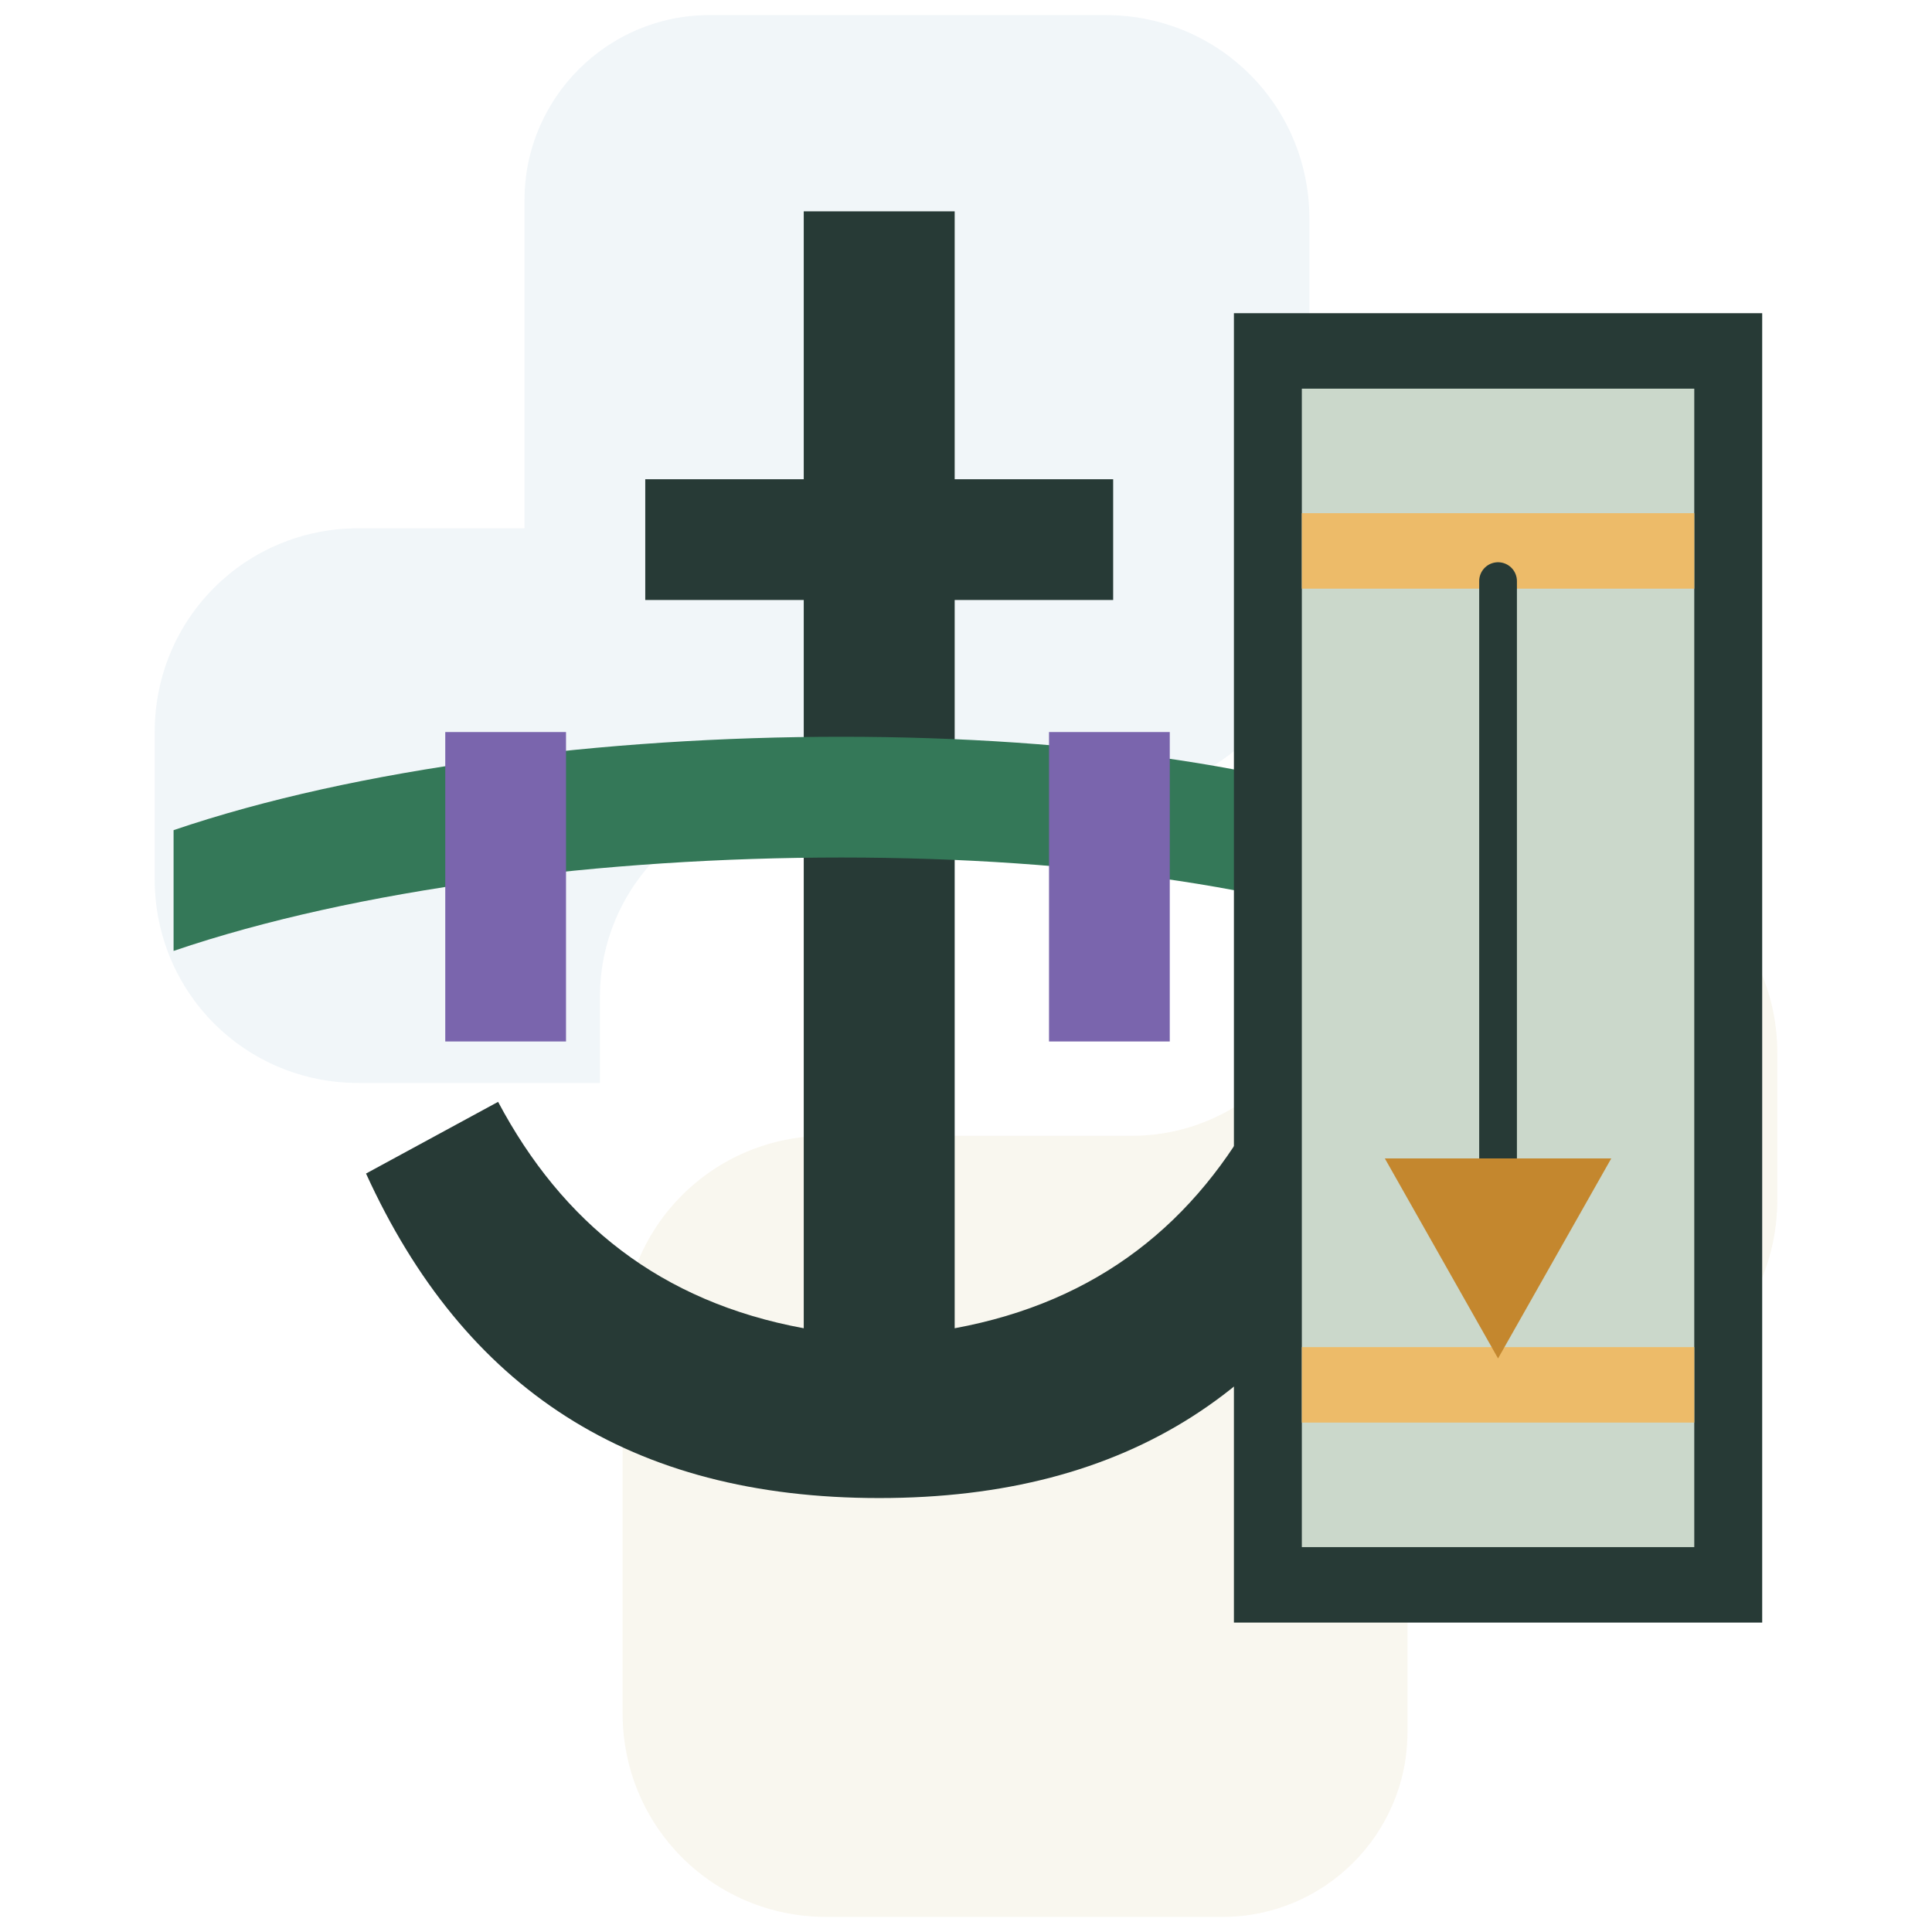
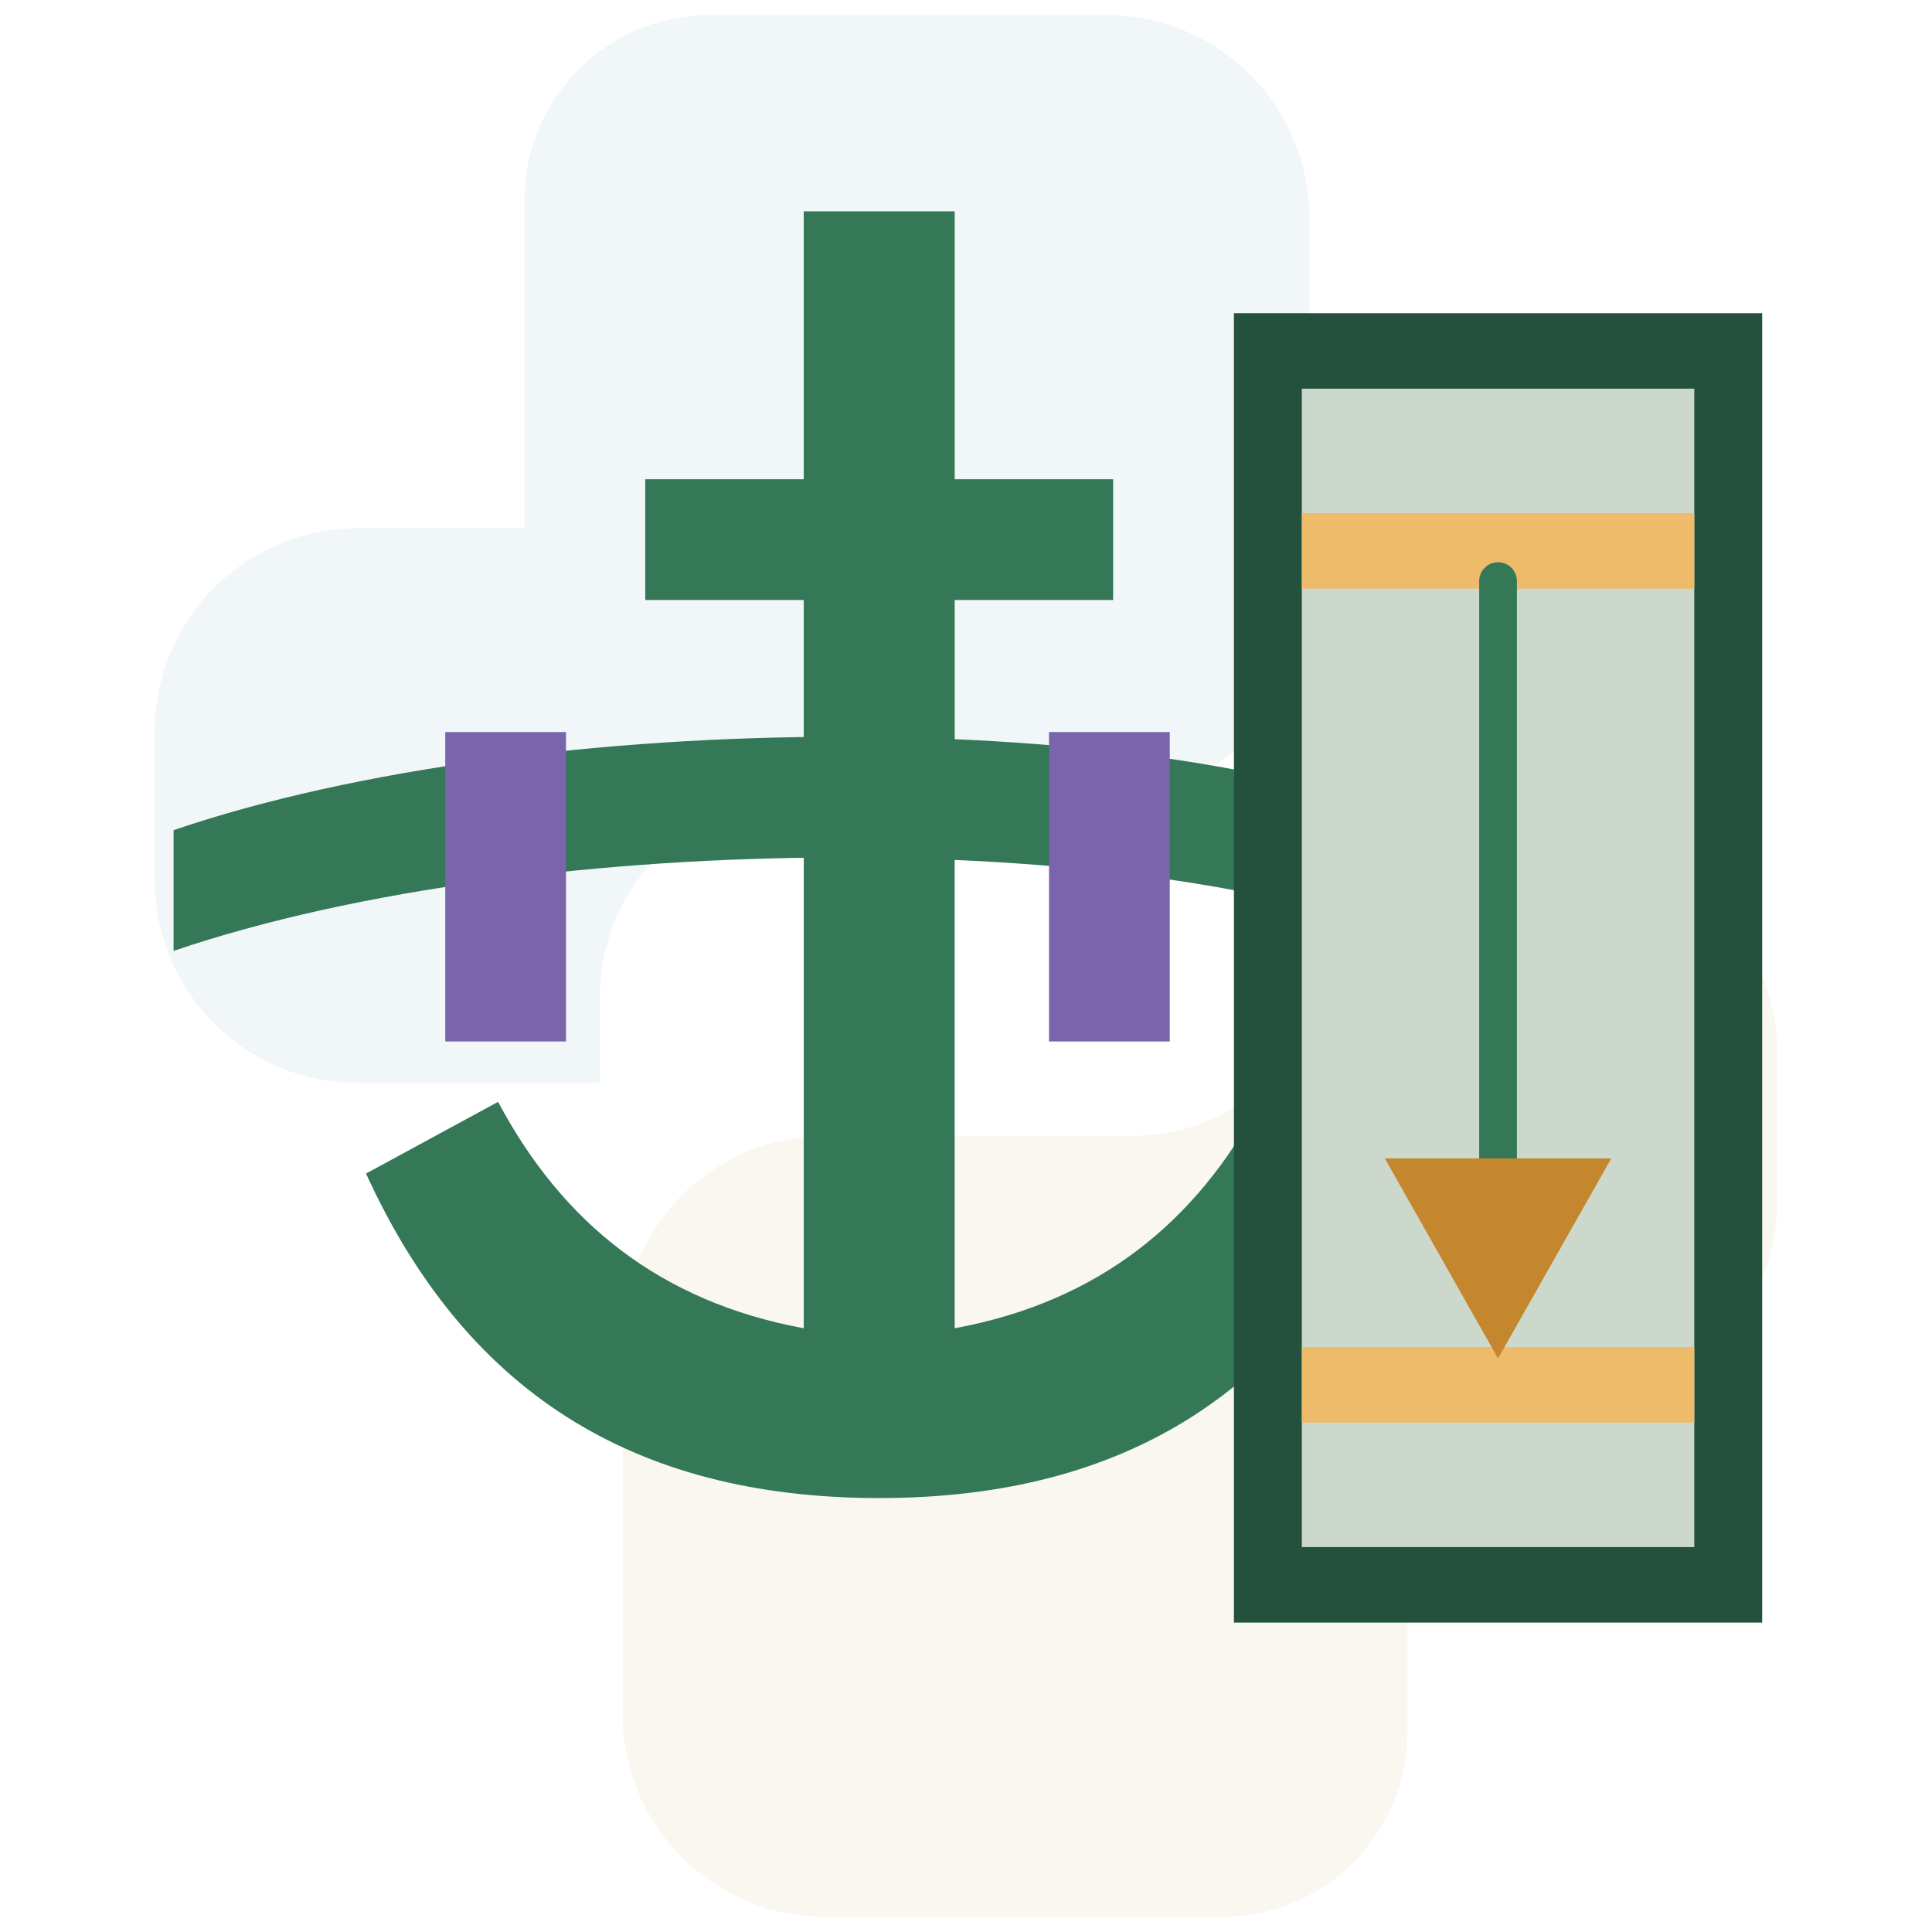
<svg xmlns="http://www.w3.org/2000/svg" viewBox="0 0 512 512" role="img" aria-labelledby="title description">
  <style>
    :root { color-scheme: light dark; }
    .language-mark { fill:#17323d; opacity:.07; } .python-upper { fill:#2874a6; opacity:.07; } .python-lower { fill:#aa8108; opacity:.07; }
    .primary { fill:#347858; } .primary-light { fill:#7fbc99; } .primary-shade { fill:#23513d; } .secondary { fill:#c4872e; } .secondary-light { fill:#edbb69; } .secondary-shade { fill:#895b1e; }
    .accent { fill:#7a65ad; } .positive { fill:#388960; } .positive-light { fill:#82c49f; } .negative { fill:#b94c46; } .negative-light { fill:#e78b7f; } .violet { fill:#3f75a7; } .violet-light { fill:#8db7db; } .neutral { fill:#273a36; } .pale { fill:#cbd8cb; } .shadow { fill:#14262c; opacity:.22; }
    .line-primary { fill:none; stroke:#347858; stroke-width:18; stroke-linecap:round; stroke-linejoin:round; } .line-secondary { fill:none; stroke:#c4872e; stroke-width:18; stroke-linecap:round; stroke-linejoin:round; } .line-neutral { fill:none; stroke:#273a36; stroke-width:18; stroke-linecap:round; stroke-linejoin:round; } .line-accent { fill:none; stroke:#7a65ad; stroke-width:14; stroke-linecap:round; stroke-linejoin:round; } .thin-primary { fill:none; stroke:#347858; stroke-width:10; stroke-linecap:round; stroke-linejoin:round; } .thin-secondary { fill:none; stroke:#c4872e; stroke-width:10; stroke-linecap:round; stroke-linejoin:round; } .thin-neutral { fill:none; stroke:#273a36; stroke-width:10; stroke-linecap:round; stroke-linejoin:round; }
    @media (prefers-color-scheme: dark) {
      .language-mark { fill:#edf6f3; opacity:.08; } .python-upper { fill:#7ec5ed; opacity:.08; } .python-lower { fill:#f1ca50; opacity:.08; }
      .primary { fill:#66bf91; } .primary-light { fill:#aae0be; } .primary-shade { fill:#3d8e69; } .secondary { fill:#e6ad57; } .secondary-light { fill:#ffd08a; } .secondary-shade { fill:#a97735; } .accent { fill:#ac9ae0; } .positive { fill:#67c391; } .positive-light { fill:#a7ddbb; } .negative { fill:#ee746c; } .negative-light { fill:#ffaea3; } .violet { fill:#73ace0; } .violet-light { fill:#b5d5ee; } .neutral { fill:#edf3ef; } .pale { fill:#718378; } .shadow { fill:#02090b; opacity:.34; }
      .line-primary { stroke:#66bf91; } .line-secondary { stroke:#e6ad57; } .line-neutral { stroke:#edf3ef; } .line-accent { stroke:#ac9ae0; } .thin-primary { stroke:#66bf91; } .thin-secondary { stroke:#e6ad57; } .thin-neutral { stroke:#edf3ef; }
    }
  </style>
  <g aria-hidden="true">
    <path class="python-upper" d="M139 53 C139 26 161 4 188 4 H293 C323 4 347 28 347 58 V157 C347 187 323 211 293 211 H212 C183 211 159 235 159 264 V287 H95 C65 287 41 263 41 233 V194 C41 164 65 140 95 140 H139 Z" />
    <path class="python-lower" d="M139 53 C139 26 161 4 188 4 H293 C323 4 347 28 347 58 V157 C347 187 323 211 293 211 H212 C183 211 159 235 159 264 V287 H95 C65 287 41 263 41 233 V194 C41 164 65 140 95 140 H139 Z" transform="rotate(180 256 256)" />
  </g>
  <g aria-hidden="true">
-     <path class="neutral" d="M213 56 L253 56 L253 127 L295 127 L295 159 L253 159 L253 352 C291 345 317 324 334 292 L369 311 C343 368 299 397 233 397 C167 397 123 368 97 311 L132 292 C149 324 175 345 213 352 L213 159 L171 159 L171 127 L213 127 Z" />
+     <path class="primary" d="M213 56 L253 56 L253 127 L295 127 L295 159 L253 159 L253 352 C291 345 317 324 334 292 L369 311 C343 368 299 397 233 397 C167 397 123 368 97 311 L132 292 C149 324 175 345 213 352 L213 159 L171 159 L171 127 L213 127 Z" />
    <path class="primary" d="M46 220 C143 187 309 187 382 220 L382 252 C309 219 143 219 46 252 Z" />
    <path class="accent" d="M118 194 L150 194 L150 276 L118 276 Z M278 194 L310 194 L310 276 L278 276 Z" />
-     <path class="neutral" d="M327 83 L467 83 L467 430 L327 430 Z" />
+     <path class="primary-shade" d="M327 83 L467 83 L467 430 L327 430 Z" />
    <path class="pale" d="M345 103 L449 103 L449 410 L345 410 Z" />
    <path class="secondary-light" d="M345 136 L449 136 L449 156 L345 156 Z M345 357 L449 357 L449 377 L345 377 Z" />
-     <path class="thin-neutral" d="M397 154 L397 329" />
+     <path class="thin-primary" d="M397 154 L397 329" />
    <path class="secondary" d="M367 307 L427 307 L397 360 Z" />
  </g>
</svg>
